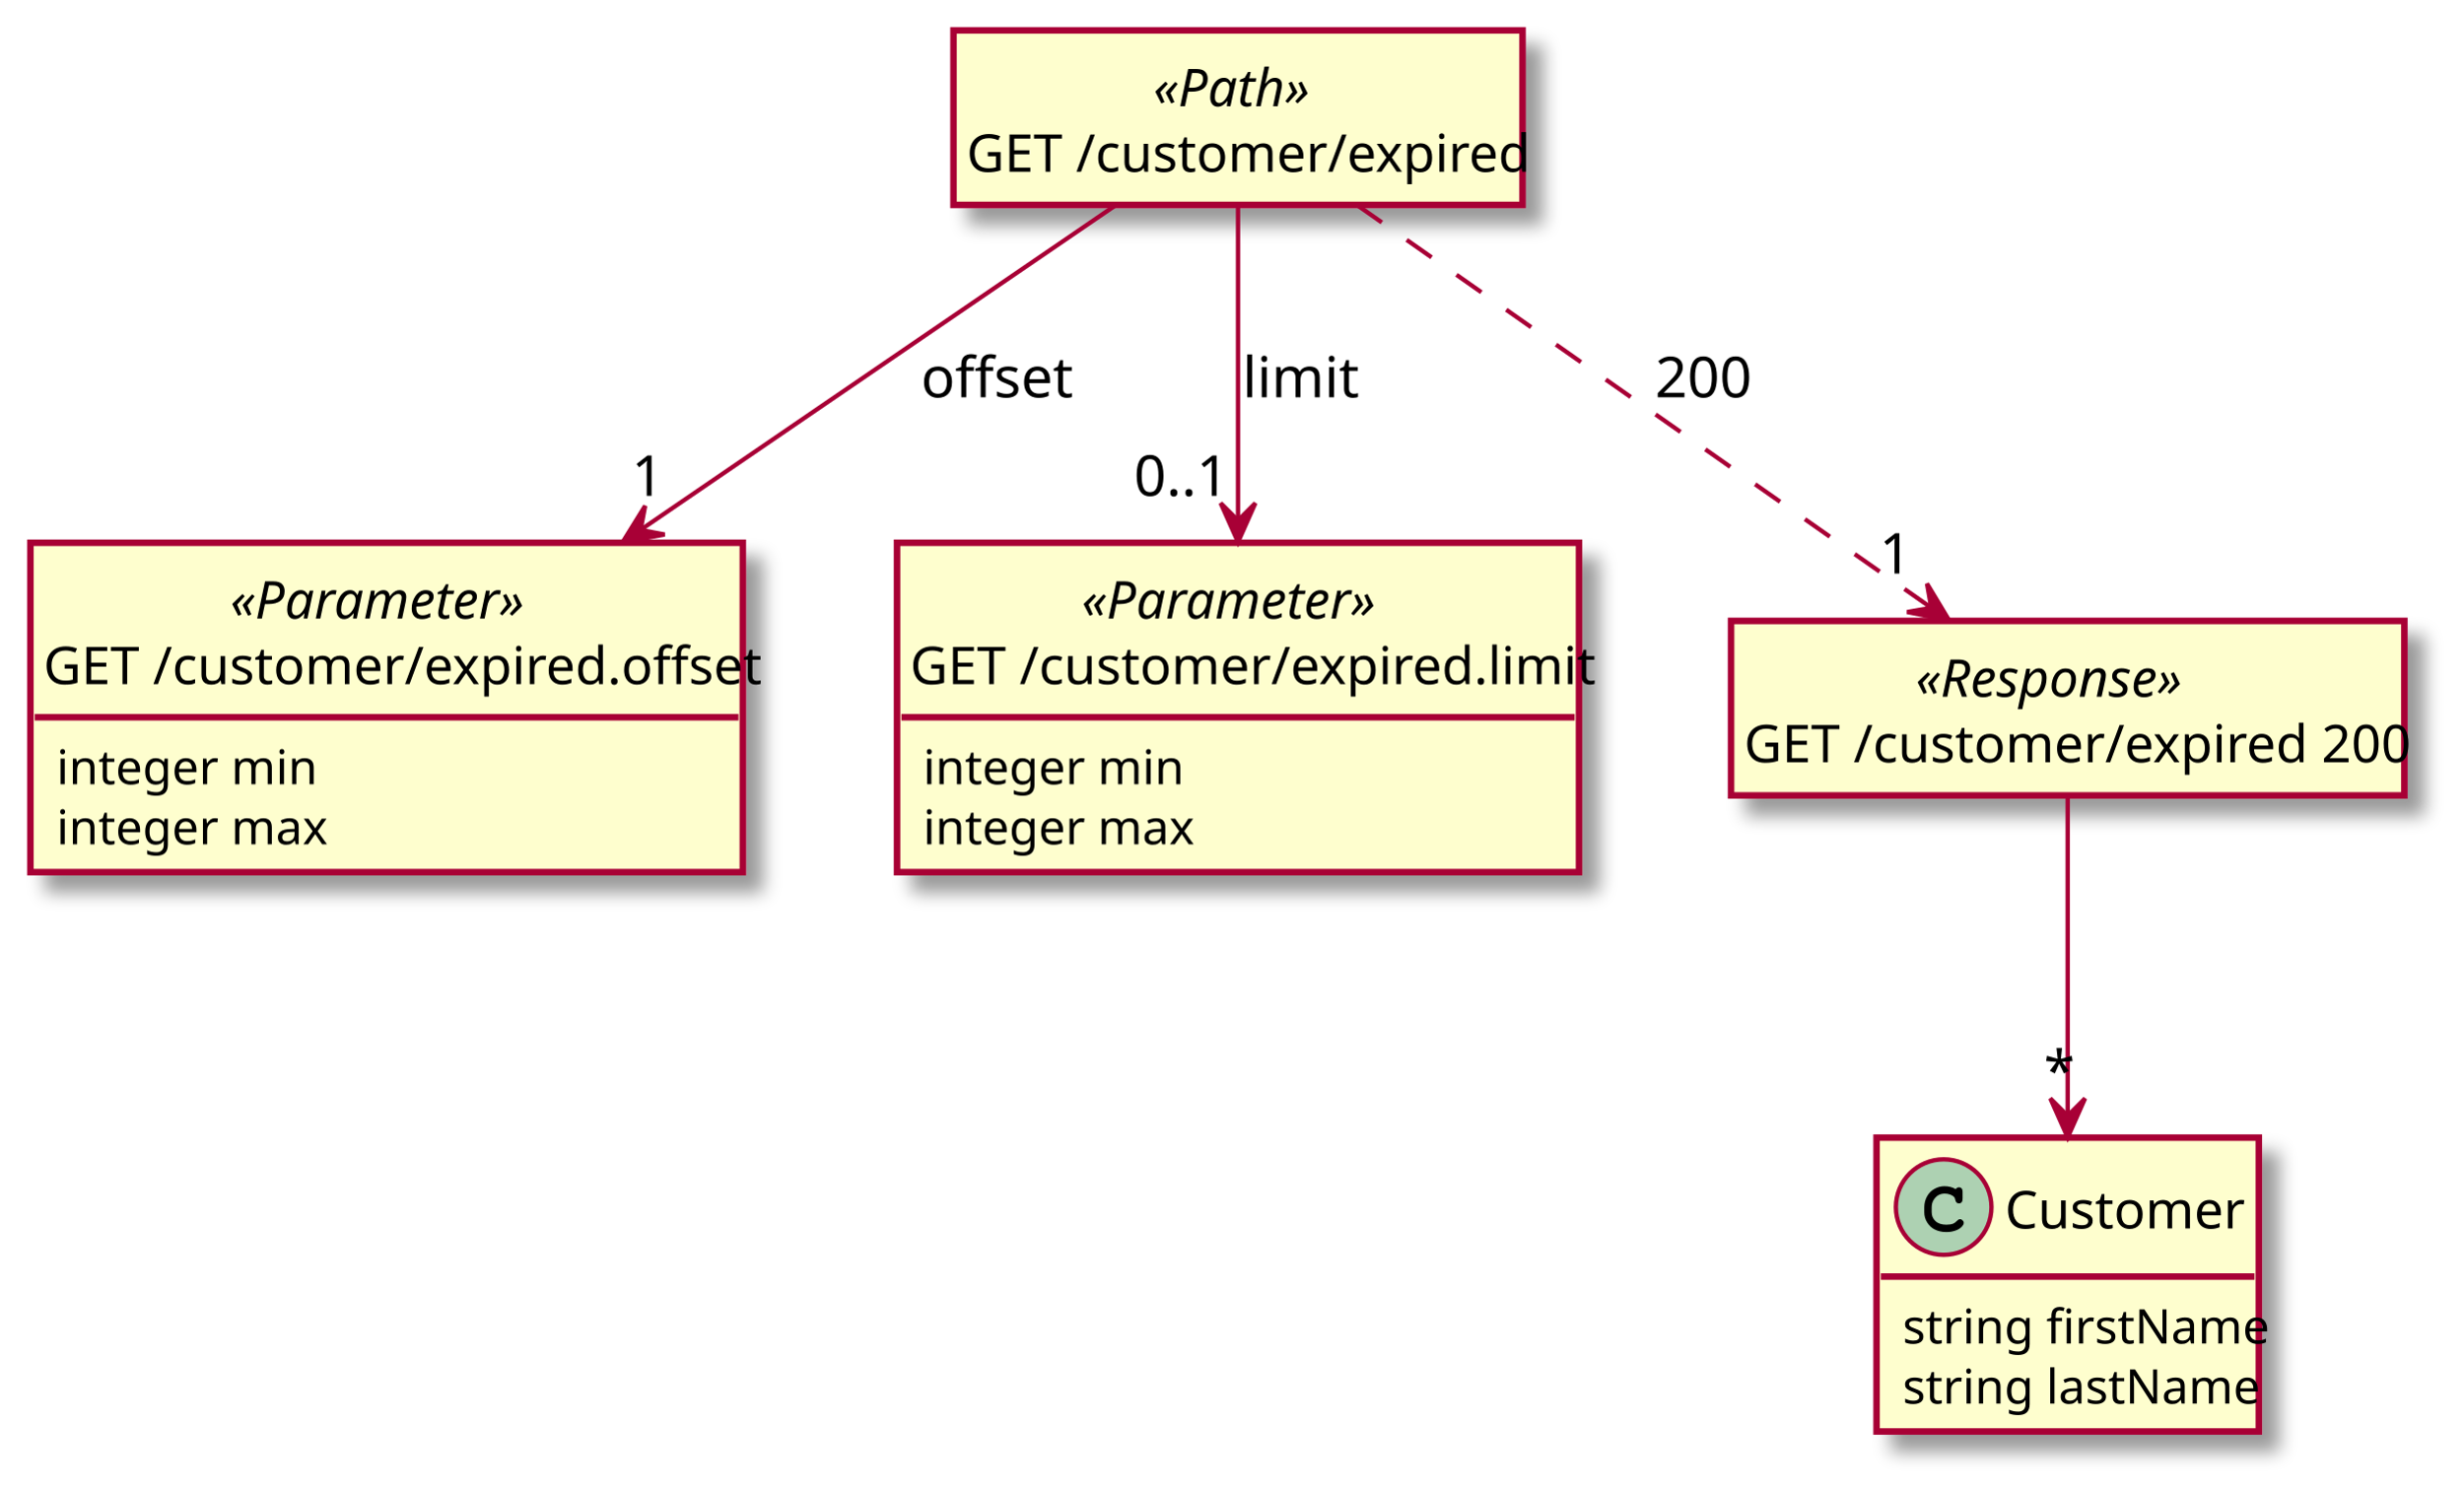
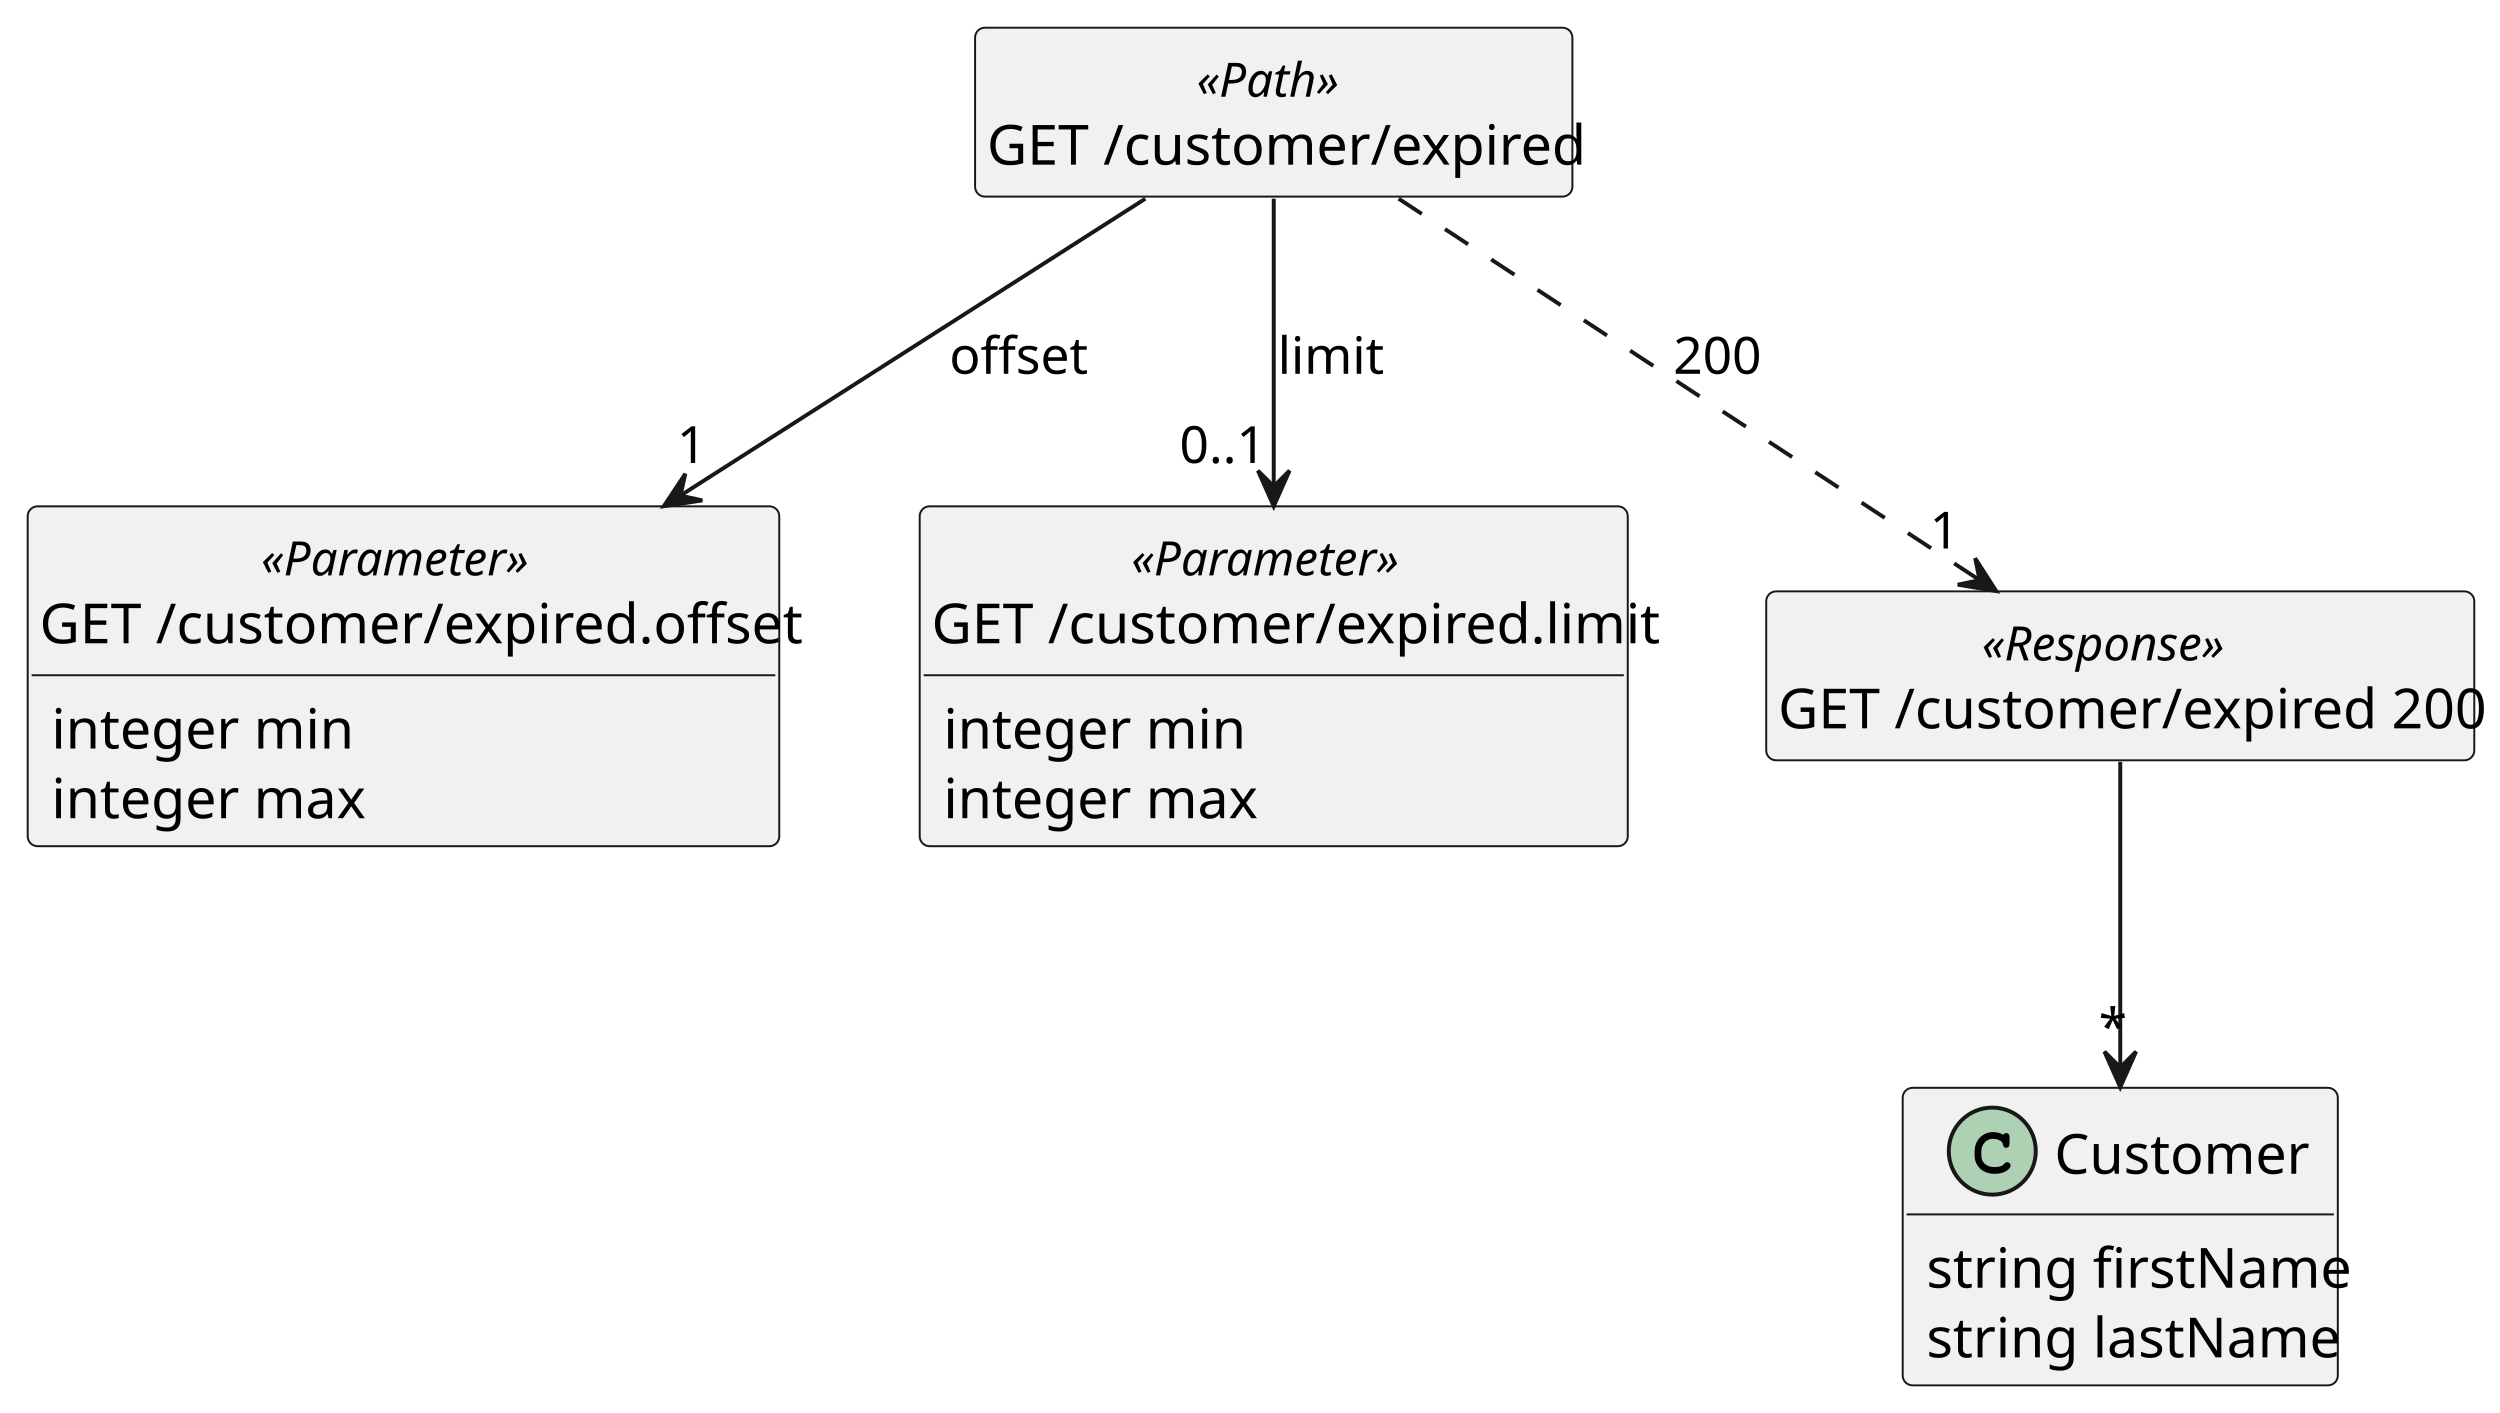
- <svg xmlns="http://www.w3.org/2000/svg" contentScriptType="application/ecmascript" contentStyleType="text/css" height="343px" preserveAspectRatio="none" style="width:567px;height:343px;background:#FFFFFF;" version="1.1" viewBox="0 0 567 343" width="567px" zoomAndPan="magnify">
-   <defs>
-     <filter height="300%" id="fbtjkgz2hhi5y" width="300%" x="-1" y="-1">
-       <feGaussianBlur result="blurOut" stdDeviation="2.0" />
-       <feColorMatrix in="blurOut" result="blurOut2" type="matrix" values="0 0 0 0 0 0 0 0 0 0 0 0 0 0 0 0 0 0 .4 0" />
-       <feOffset dx="4.0" dy="4.0" in="blurOut2" result="blurOut3" />
-       <feBlend in="SourceGraphic" in2="blurOut3" mode="normal" />
-     </filter>
-   </defs>
+ <svg xmlns="http://www.w3.org/2000/svg" contentStyleType="text/css" height="357px" preserveAspectRatio="none" style="width:632px;height:357px;background:#FFFFFF;" version="1.1" viewBox="0 0 632 357" width="632px" zoomAndPan="magnify">
+   <defs />
  <g>
-     <rect codeLine="8" fill="#FEFECE" filter="url(#fbtjkgz2hhi5y)" height="67.672" id="Customer" style="stroke:#A80036;stroke-width:1.5;" width="88" x="432" y="262" />
-     <ellipse cx="447.45" cy="278" fill="#ADD1B2" rx="11" ry="11" style="stroke:#A80036;stroke-width:1.0;" />
-     <path d="M450.216,273.875 Q450.372,273.656 450.559,273.547 Q450.747,273.438 450.966,273.438 Q451.341,273.438 451.575,273.703 Q451.809,273.953 451.809,274.562 L451.809,276.016 Q451.809,276.625 451.575,276.891 Q451.341,277.156 450.966,277.156 Q450.622,277.156 450.419,276.953 Q450.216,276.766 450.106,276.25 Q450.059,275.891 449.872,275.703 Q449.544,275.328 448.934,275.109 Q448.325,274.891 447.7,274.891 Q446.934,274.891 446.294,275.219 Q445.669,275.547 445.169,276.297 Q444.684,277.047 444.684,278.078 L444.684,279.172 Q444.684,280.406 445.575,281.234 Q446.466,282.047 448.059,282.047 Q448.997,282.047 449.653,281.797 Q450.044,281.641 450.466,281.203 Q450.731,280.938 450.872,280.859 Q451.028,280.781 451.231,280.781 Q451.559,280.781 451.809,281.047 Q452.075,281.297 452.075,281.641 Q452.075,281.984 451.731,282.391 Q451.231,282.969 450.434,283.297 Q449.356,283.75 448.059,283.75 Q446.544,283.75 445.341,283.125 Q444.356,282.625 443.669,281.562 Q442.981,280.484 442.981,279.203 L442.981,278.047 Q442.981,276.719 443.591,275.578 Q444.216,274.422 445.309,273.812 Q446.403,273.188 447.637,273.188 Q448.372,273.188 449.012,273.359 Q449.669,273.516 450.216,273.875 Z " fill="#000000" />
-     <text fill="#000000" font-family="sans-serif" font-size="12" lengthAdjust="spacing" textLength="55" x="461.55" y="282.91">Customer
-         </text>
-     <line style="stroke:#A80036;stroke-width:1.5;" x1="433" x2="519" y1="294" y2="294" />
-     <text fill="#000000" font-family="sans-serif" font-size="11" lengthAdjust="spacing" textLength="76" x="438" y="309.419">string firstName
-         </text>
-     <text fill="#000000" font-family="sans-serif" font-size="11" lengthAdjust="spacing" textLength="74" x="438" y="323.255">string lastName
-         </text>
-     <rect codeLine="13" fill="#FEFECE" filter="url(#fbtjkgz2hhi5y)" height="40.188" id="GET /customer/expired" style="stroke:#A80036;stroke-width:1.5;" width="131" x="219.5" y="7" />
-     <text fill="#000000" font-family="sans-serif" font-size="12" font-style="italic" lengthAdjust="spacing" textLength="39" x="265.5" y="24.457">«Path»
-         </text>
-     <text fill="#000000" font-family="sans-serif" font-size="12" lengthAdjust="spacing" textLength="125" x="222.5" y="39.551">GET /customer/expired
-         </text>
-     <rect codeLine="16" fill="#FEFECE" filter="url(#fbtjkgz2hhi5y)" height="75.859" id="GET /customer/expired.offset" style="stroke:#A80036;stroke-width:1.5;" width="164" x="7" y="125" />
-     <text fill="#000000" font-family="sans-serif" font-size="12" font-style="italic" lengthAdjust="spacing" textLength="72" x="53" y="142.457">«Parameter»
-         </text>
-     <text fill="#000000" font-family="sans-serif" font-size="12" lengthAdjust="spacing" textLength="158" x="10" y="157.551">GET /customer/expired.offset
-         </text>
-     <line style="stroke:#A80036;stroke-width:1.5;" x1="8" x2="170" y1="165.188" y2="165.188" />
-     <text fill="#000000" font-family="sans-serif" font-size="11" lengthAdjust="spacing" textLength="52" x="13" y="180.606">integer min
-         </text>
-     <text fill="#000000" font-family="sans-serif" font-size="11" lengthAdjust="spacing" textLength="56" x="13" y="194.442">integer max
-         </text>
-     <rect codeLine="21" fill="#FEFECE" filter="url(#fbtjkgz2hhi5y)" height="75.859" id="GET /customer/expired.limit" style="stroke:#A80036;stroke-width:1.5;" width="157" x="206.5" y="125" />
-     <text fill="#000000" font-family="sans-serif" font-size="12" font-style="italic" lengthAdjust="spacing" textLength="72" x="249" y="142.457">«Parameter»
-         </text>
-     <text fill="#000000" font-family="sans-serif" font-size="12" lengthAdjust="spacing" textLength="151" x="209.5" y="157.551">GET /customer/expired.limit
-         </text>
-     <line style="stroke:#A80036;stroke-width:1.5;" x1="207.5" x2="362.5" y1="165.188" y2="165.188" />
-     <text fill="#000000" font-family="sans-serif" font-size="11" lengthAdjust="spacing" textLength="52" x="212.5" y="180.606">integer min
-         </text>
-     <text fill="#000000" font-family="sans-serif" font-size="11" lengthAdjust="spacing" textLength="56" x="212.5" y="194.442">integer max
-         </text>
-     <rect codeLine="26" fill="#FEFECE" filter="url(#fbtjkgz2hhi5y)" height="40.188" id="GET /customer/expired 200" style="stroke:#A80036;stroke-width:1.5;" width="155" x="398.5" y="143" />
-     <text fill="#000000" font-family="sans-serif" font-size="12" font-style="italic" lengthAdjust="spacing" textLength="70" x="441" y="160.457">«Response»
-         </text>
-     <text fill="#000000" font-family="sans-serif" font-size="12" lengthAdjust="spacing" textLength="149" x="401.5" y="175.551">GET /customer/expired 200
-         </text>
-     <path codeLine="29" d="M256.92,47.2 C228.54,66.6 183.84,97.16 147.69,121.87 " fill="none" id="GET /customer/expired-to-GET /customer/expired.offset" style="stroke:#A80036;stroke-width:1.0;" />
-     <polygon fill="#A80036" points="143.33,124.86,153.02,123.096,147.461,122.044,148.514,116.486,143.33,124.86" style="stroke:#A80036;stroke-width:1.0;" />
-     <text fill="#000000" font-family="sans-serif" font-size="13" lengthAdjust="spacing" textLength="31" x="212" y="91.495">offset
-         </text>
-     <text fill="#000000" font-family="sans-serif" font-size="13" lengthAdjust="spacing" textLength="7" x="145.384" y="114.18">1
-         </text>
-     <path codeLine="31" d="M285,47.2 C285,66.05 285,95.43 285,119.75 " fill="none" id="GET /customer/expired-to-GET /customer/expired.limit" style="stroke:#A80036;stroke-width:1.0;" />
-     <polygon fill="#A80036" points="285,124.86,289,115.86,285,119.86,281,115.86,285,124.86" style="stroke:#A80036;stroke-width:1.0;" />
-     <text fill="#000000" font-family="sans-serif" font-size="13" lengthAdjust="spacing" textLength="24" x="286" y="91.495">limit
-         </text>
-     <text fill="#000000" font-family="sans-serif" font-size="13" lengthAdjust="spacing" textLength="22" x="261.041" y="114.18">0..1
-         </text>
-     <path codeLine="33" d="M476,183.05 C476,202.33 476,232.67 476,256.9 " fill="none" id="GET /customer/expired 200-to-Customer" style="stroke:#A80036;stroke-width:1.0;" />
-     <polygon fill="#A80036" points="476,261.97,480,252.97,476,256.97,472,252.97,476,261.97" style="stroke:#A80036;stroke-width:1.0;" />
-     <text fill="#000000" font-family="sans-serif" font-size="13" lengthAdjust="spacing" textLength="5" x="470.508" y="251.257">*
-         </text>
-     <path codeLine="35" d="M312.37,47.2 C347.26,71.68 407.46,113.92 444.31,139.77 " fill="none" id="GET /customer/expired-to-GET /customer/expired 200" style="stroke:#A80036;stroke-width:1.0;stroke-dasharray:7.0,7.0;" />
-     <polygon fill="#A80036" points="448.69,142.84,443.613,134.401,444.594,139.972,439.024,140.953,448.69,142.84" style="stroke:#A80036;stroke-width:1.0;" />
-     <text fill="#000000" font-family="sans-serif" font-size="13" lengthAdjust="spacing" textLength="21" x="381" y="91.495">200
-         </text>
-     <text fill="#000000" font-family="sans-serif" font-size="13" lengthAdjust="spacing" textLength="7" x="432.64" y="132.087">1
-         </text>
+     <g id="elem_Customer">
+       <rect codeLine="8" fill="#F1F1F1" height="75.219" id="Customer" rx="2.5" ry="2.5" style="stroke:#181818;stroke-width:0.5;" width="110" x="481" y="275" />
+       <ellipse cx="503.65" cy="291" fill="#ADD1B2" rx="11" ry="11" style="stroke:#181818;stroke-width:1.0;" />
+       <path d="M506.416,286.875 Q506.572,286.656 506.759,286.547 Q506.947,286.438 507.166,286.438 Q507.541,286.438 507.775,286.703 Q508.009,286.953 508.009,287.562 L508.009,289.016 Q508.009,289.625 507.775,289.891 Q507.541,290.156 507.166,290.156 Q506.822,290.156 506.619,289.953 Q506.416,289.766 506.306,289.25 Q506.259,288.891 506.072,288.703 Q505.744,288.328 505.134,288.109 Q504.525,287.891 503.9,287.891 Q503.134,287.891 502.494,288.219 Q501.869,288.547 501.369,289.297 Q500.884,290.047 500.884,291.078 L500.884,292.172 Q500.884,293.406 501.775,294.234 Q502.666,295.047 504.259,295.047 Q505.197,295.047 505.853,294.797 Q506.244,294.641 506.666,294.203 Q506.931,293.938 507.072,293.859 Q507.228,293.781 507.431,293.781 Q507.759,293.781 508.009,294.047 Q508.275,294.297 508.275,294.641 Q508.275,294.984 507.931,295.391 Q507.431,295.969 506.634,296.297 Q505.556,296.75 504.259,296.75 Q502.744,296.75 501.541,296.125 Q500.556,295.625 499.869,294.562 Q499.181,293.484 499.181,292.203 L499.181,291.047 Q499.181,289.719 499.791,288.578 Q500.416,287.422 501.509,286.812 Q502.603,286.188 503.837,286.188 Q504.572,286.188 505.212,286.359 Q505.869,286.516 506.416,286.875 Z " fill="#000000" />
+       <text fill="#000000" font-family="sans-serif" font-size="14" lengthAdjust="spacing" textLength="61" x="519.35" y="296.728">Customer
+             </text>
+       <line style="stroke:#181818;stroke-width:0.5;" x1="482" x2="590" y1="307" y2="307" />
+       <text fill="#000000" font-family="sans-serif" font-size="14" lengthAdjust="spacing" textLength="98" x="487" y="325.533">string firstName
+             </text>
+       <text fill="#000000" font-family="sans-serif" font-size="14" lengthAdjust="spacing" textLength="97" x="487" y="343.143">string lastName
+             </text>
+     </g>
+     <g id="elem_GET /customer/expired">
+       <rect codeLine="13" fill="#F1F1F1" height="42.703" id="GET /customer/expired" rx="2.5" ry="2.5" style="stroke:#181818;stroke-width:0.5;" width="151" x="246.5" y="7" />
+       <text fill="#000000" font-family="sans-serif" font-size="12" font-style="italic" lengthAdjust="spacing" textLength="39" x="302.5" y="24.457">«Path»
+             </text>
+       <text fill="#000000" font-family="sans-serif" font-size="14" lengthAdjust="spacing" textLength="145" x="249.5" y="41.627">GET /customer/expired
+             </text>
+     </g>
+     <g id="elem_GET /customer/expired.offset">
+       <rect codeLine="16" fill="#F1F1F1" height="85.922" id="GET /customer/expired.offset" rx="2.5" ry="2.5" style="stroke:#181818;stroke-width:0.5;" width="190" x="7" y="128" />
+       <text fill="#000000" font-family="sans-serif" font-size="12" font-style="italic" lengthAdjust="spacing" textLength="72" x="66" y="145.457">«Parameter»
+             </text>
+       <text fill="#000000" font-family="sans-serif" font-size="14" lengthAdjust="spacing" textLength="184" x="10" y="162.627">GET /customer/expired.offset
+             </text>
+       <line style="stroke:#181818;stroke-width:0.5;" x1="8" x2="196" y1="170.703" y2="170.703" />
+       <text fill="#000000" font-family="sans-serif" font-size="14" lengthAdjust="spacing" textLength="70" x="13" y="189.236">integer min
+             </text>
+       <text fill="#000000" font-family="sans-serif" font-size="14" lengthAdjust="spacing" textLength="73" x="13" y="206.846">integer max
+             </text>
+     </g>
+     <g id="elem_GET /customer/expired.limit">
+       <rect codeLine="21" fill="#F1F1F1" height="85.922" id="GET /customer/expired.limit" rx="2.5" ry="2.5" style="stroke:#181818;stroke-width:0.5;" width="179" x="232.5" y="128" />
+       <text fill="#000000" font-family="sans-serif" font-size="12" font-style="italic" lengthAdjust="spacing" textLength="72" x="286" y="145.457">«Parameter»
+             </text>
+       <text fill="#000000" font-family="sans-serif" font-size="14" lengthAdjust="spacing" textLength="173" x="235.5" y="162.627">GET /customer/expired.limit
+             </text>
+       <line style="stroke:#181818;stroke-width:0.5;" x1="233.5" x2="410.5" y1="170.703" y2="170.703" />
+       <text fill="#000000" font-family="sans-serif" font-size="14" lengthAdjust="spacing" textLength="70" x="238.5" y="189.236">integer min
+             </text>
+       <text fill="#000000" font-family="sans-serif" font-size="14" lengthAdjust="spacing" textLength="73" x="238.5" y="206.846">integer max
+             </text>
+     </g>
+     <g id="elem_GET /customer/expired 200">
+       <rect codeLine="26" fill="#F1F1F1" height="42.703" id="GET /customer/expired 200" rx="2.5" ry="2.5" style="stroke:#181818;stroke-width:0.5;" width="179" x="446.5" y="149.5" />
+       <text fill="#000000" font-family="sans-serif" font-size="12" font-style="italic" lengthAdjust="spacing" textLength="70" x="501" y="166.957">«Response»
+             </text>
+       <text fill="#000000" font-family="sans-serif" font-size="14" lengthAdjust="spacing" textLength="173" x="449.5" y="184.127">GET /customer/expired 200
+             </text>
+     </g>
+     <g id="link_GET /customer/expired_GET /customer/expired.offset">
+       <path codeLine="29" d="M289.54,50.23 C258.75,69.9 211.46,100.09 172.08,125.24 " fill="none" id="GET /customer/expired-to-GET /customer/expired.offset" style="stroke:#181818;stroke-width:1.0;" />
+       <polygon fill="#181818" points="167.81,127.97,177.549,126.506,172.026,125.283,173.25,119.76,167.81,127.97" style="stroke:#181818;stroke-width:1.0;" />
+       <text fill="#000000" font-family="sans-serif" font-size="13" lengthAdjust="spacing" textLength="31" x="240" y="94.495">offset
+             </text>
+       <text fill="#000000" font-family="sans-serif" font-size="13" lengthAdjust="spacing" textLength="7" x="171.13" y="117.049">1
+             </text>
+     </g>
+     <g id="link_GET /customer/expired_GET /customer/expired.limit">
+       <path codeLine="31" d="M322,50.23 C322,69.26 322,98.15 322,122.79 " fill="none" id="GET /customer/expired-to-GET /customer/expired.limit" style="stroke:#181818;stroke-width:1.0;" />
+       <polygon fill="#181818" points="322,127.97,326,118.97,322,122.97,318,118.97,322,127.97" style="stroke:#181818;stroke-width:1.0;" />
+       <text fill="#000000" font-family="sans-serif" font-size="13" lengthAdjust="spacing" textLength="24" x="323" y="94.495">limit
+             </text>
+       <text fill="#000000" font-family="sans-serif" font-size="13" lengthAdjust="spacing" textLength="22" x="298.178" y="117.049">0..1
+             </text>
+     </g>
+     <g id="link_GET /customer/expired 200_Customer">
+       <path codeLine="33" d="M536,192.58 C536,212.83 536,244.33 536,269.83 " fill="none" id="GET /customer/expired 200-to-Customer" style="stroke:#181818;stroke-width:1.0;" />
+       <polygon fill="#181818" points="536,274.84,540,265.84,536,269.84,532,265.84,536,274.84" style="stroke:#181818;stroke-width:1.0;" />
+       <text fill="#000000" font-family="sans-serif" font-size="13" lengthAdjust="spacing" textLength="5" x="530.555" y="264.214">*
+             </text>
+     </g>
+     <g id="link_GET /customer/expired_GET /customer/expired 200">
+       <path codeLine="35" d="M353.58,50.23 C392.73,75.93 459.29,119.63 500.27,146.54 " fill="none" id="GET /customer/expired-to-GET /customer/expired 200" style="stroke:#181818;stroke-width:1.0;stroke-dasharray:7.0,7.0;" />
+       <polygon fill="#181818" points="504.64,149.41,499.318,141.123,500.462,146.663,494.922,147.808,504.64,149.41" style="stroke:#181818;stroke-width:1.0;" />
+       <text fill="#000000" font-family="sans-serif" font-size="13" lengthAdjust="spacing" textLength="21" x="423" y="94.495">200
+             </text>
+       <text fill="#000000" font-family="sans-serif" font-size="13" lengthAdjust="spacing" textLength="7" x="487.836" y="138.674">1
+             </text>
+     </g>
  </g>
</svg>
